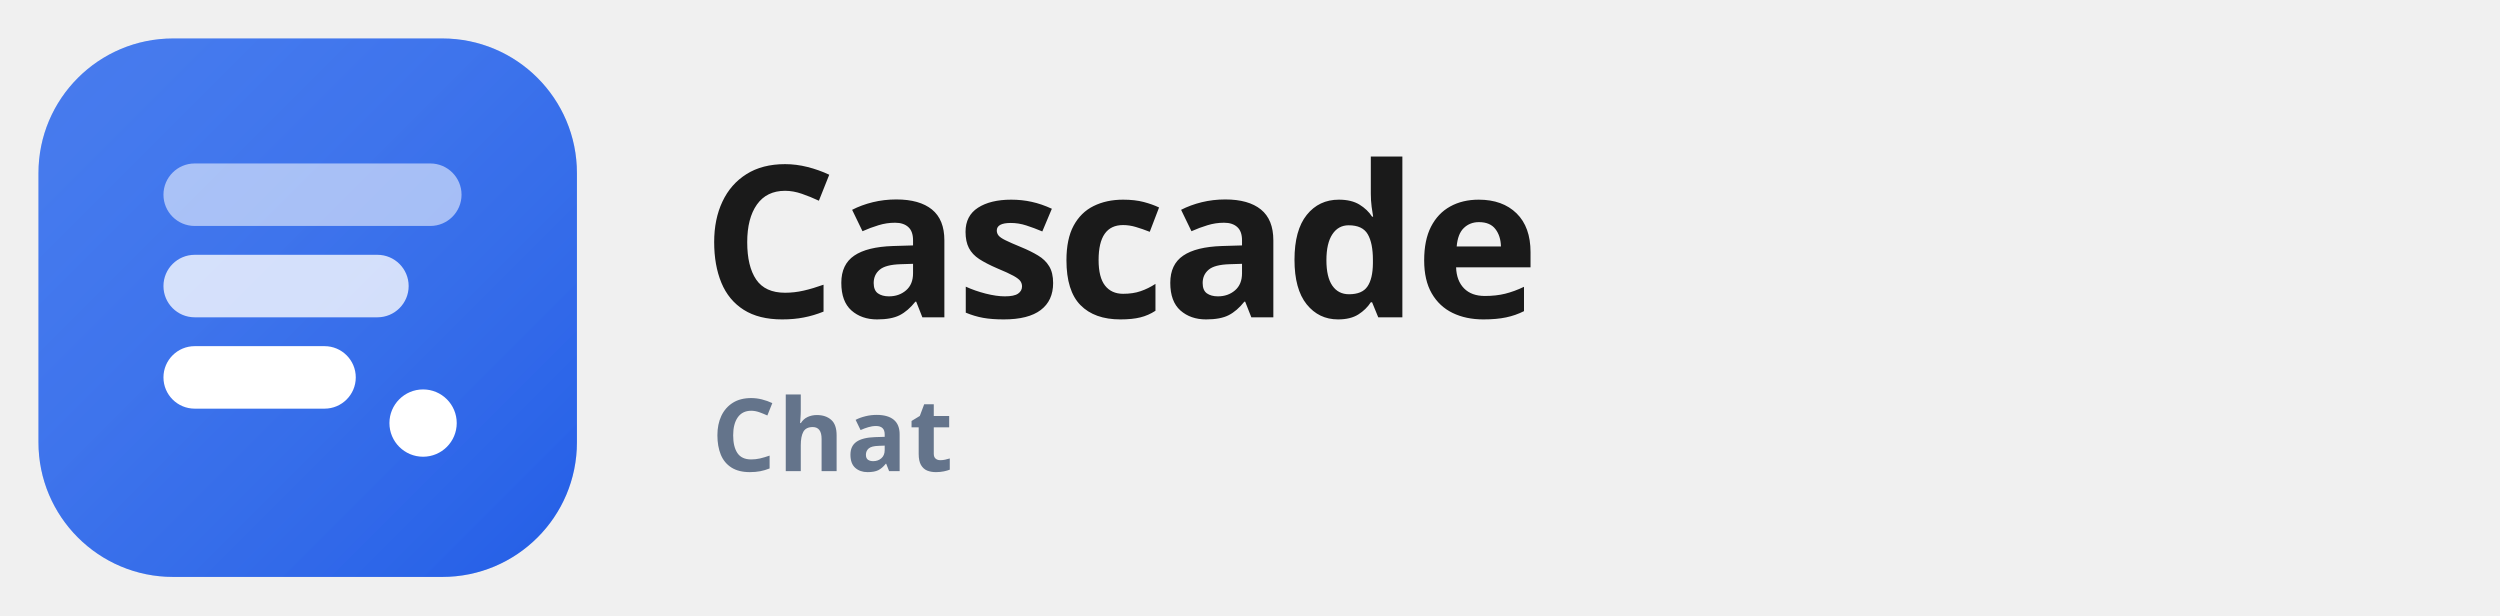
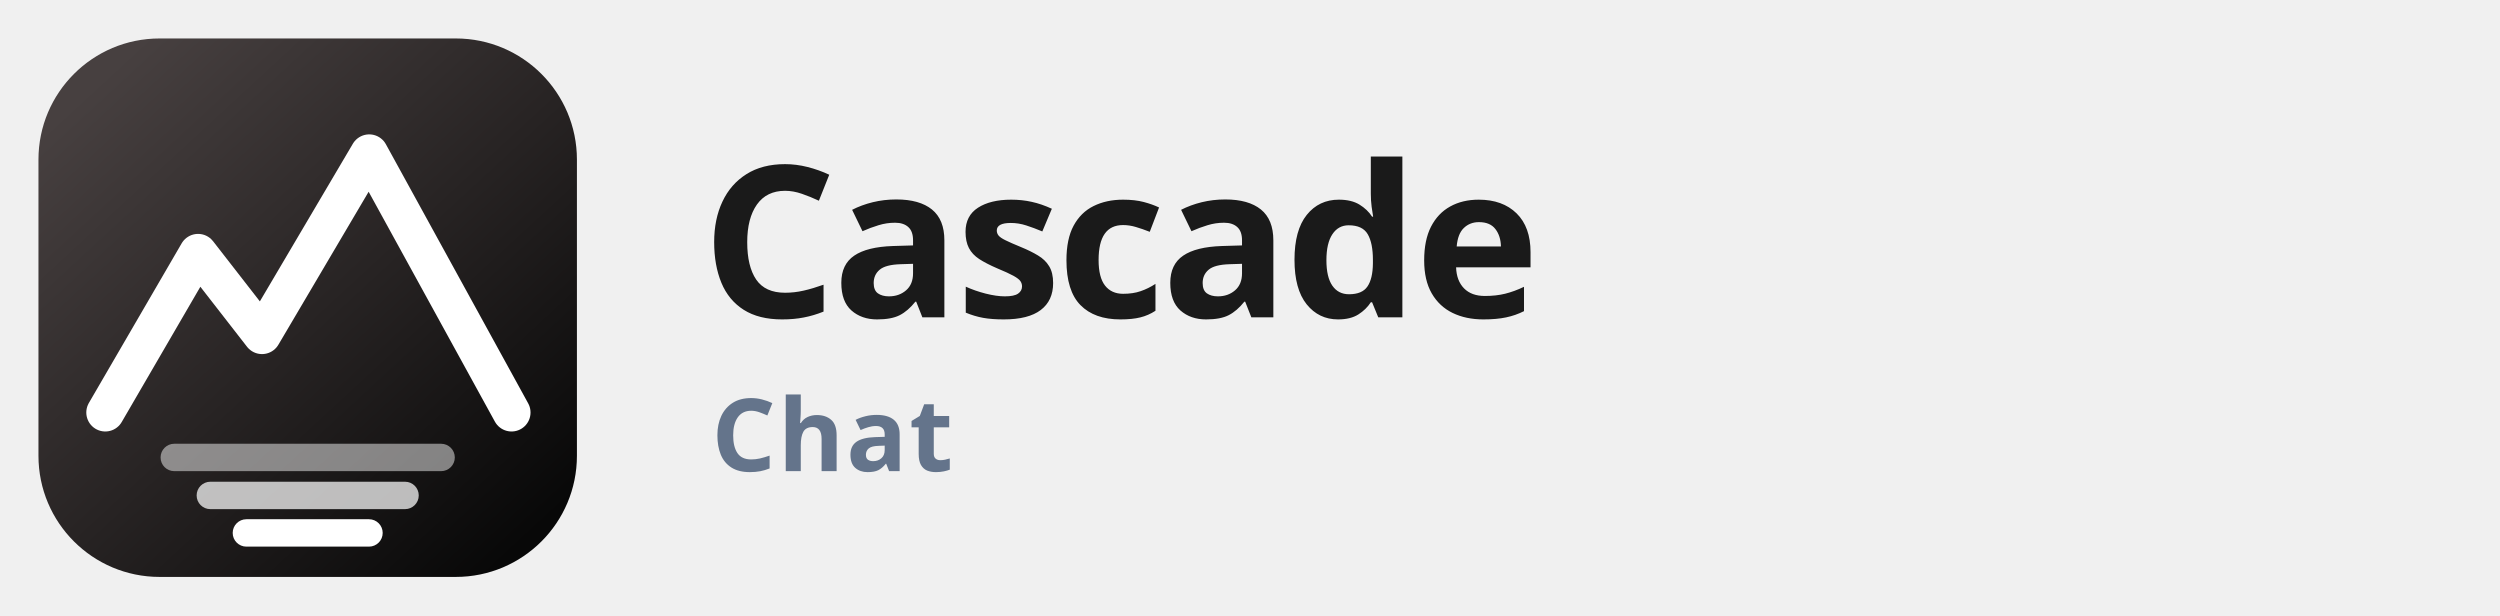
<svg xmlns="http://www.w3.org/2000/svg" width="520" height="128" viewBox="0 0 520 128" fill="none" role="img" aria-label="Cascade Chat">
-   <rect x="8" y="8" width="112" height="112" rx="28" fill="#2563eb" />
-   <rect x="8" y="8" width="112" height="112" rx="28" fill="url(#wm_g)" />
+   <rect x="8" y="8" width="112" height="112" rx="25.2" fill="url(#wm_g)" />
+   <path d="m21.9 85.8 19.3-33.2 13.3 17.1 22.3-37.8 29.6 53.9" fill="none" stroke="#fff" stroke-width="7.9" stroke-linecap="round" stroke-linejoin="round" />
  <g fill="#ffffff">
-     <rect x="34" y="34" width="62" height="13" rx="6.5" opacity="0.55" />
-     <rect x="34" y="53" width="51" height="13" rx="6.5" opacity="0.78" />
-     <rect x="34" y="72" width="40" height="13" rx="6.5" />
+     <rect x="33.4" y="92.3" width="61.2" height="5.7" rx="2.85" opacity="0.48" />
+     <rect x="40.9" y="100.2" width="46.2" height="5.7" rx="2.85" opacity="0.72" />
+     <rect x="48.4" y="108" width="31.2" height="5.7" rx="2.85" />
  </g>
-   <circle cx="88" cy="88" r="7" fill="#ffffff" />
  <text x="146" y="66" font-family="Nunito, sans-serif" font-size="44" font-weight="800" fill="#1a1a1a" letter-spacing="-0.02em">Cascade</text>
  <text x="148" y="98" font-family="Nunito, sans-serif" font-size="21" font-weight="600" fill="#64748b" letter-spacing="0.02em">Chat</text>
  <defs>
-     <linearGradient id="wm_g" x1="8" y1="8" x2="120" y2="120" gradientUnits="userSpaceOnUse">
-       <stop stop-color="#ffffff" stop-opacity="0.16" />
-       <stop offset="1" stop-color="#1d4ed8" stop-opacity="0.25" />
+     <linearGradient id="wm_g" x1="20.2" y1="17" x2="108.8" y2="113" gradientUnits="userSpaceOnUse">
+       <stop stop-color="#474040" />
+       <stop offset="0.52" stop-color="#272323" />
+       <stop offset="1" stop-color="#080808" />
    </linearGradient>
  </defs>
</svg>
